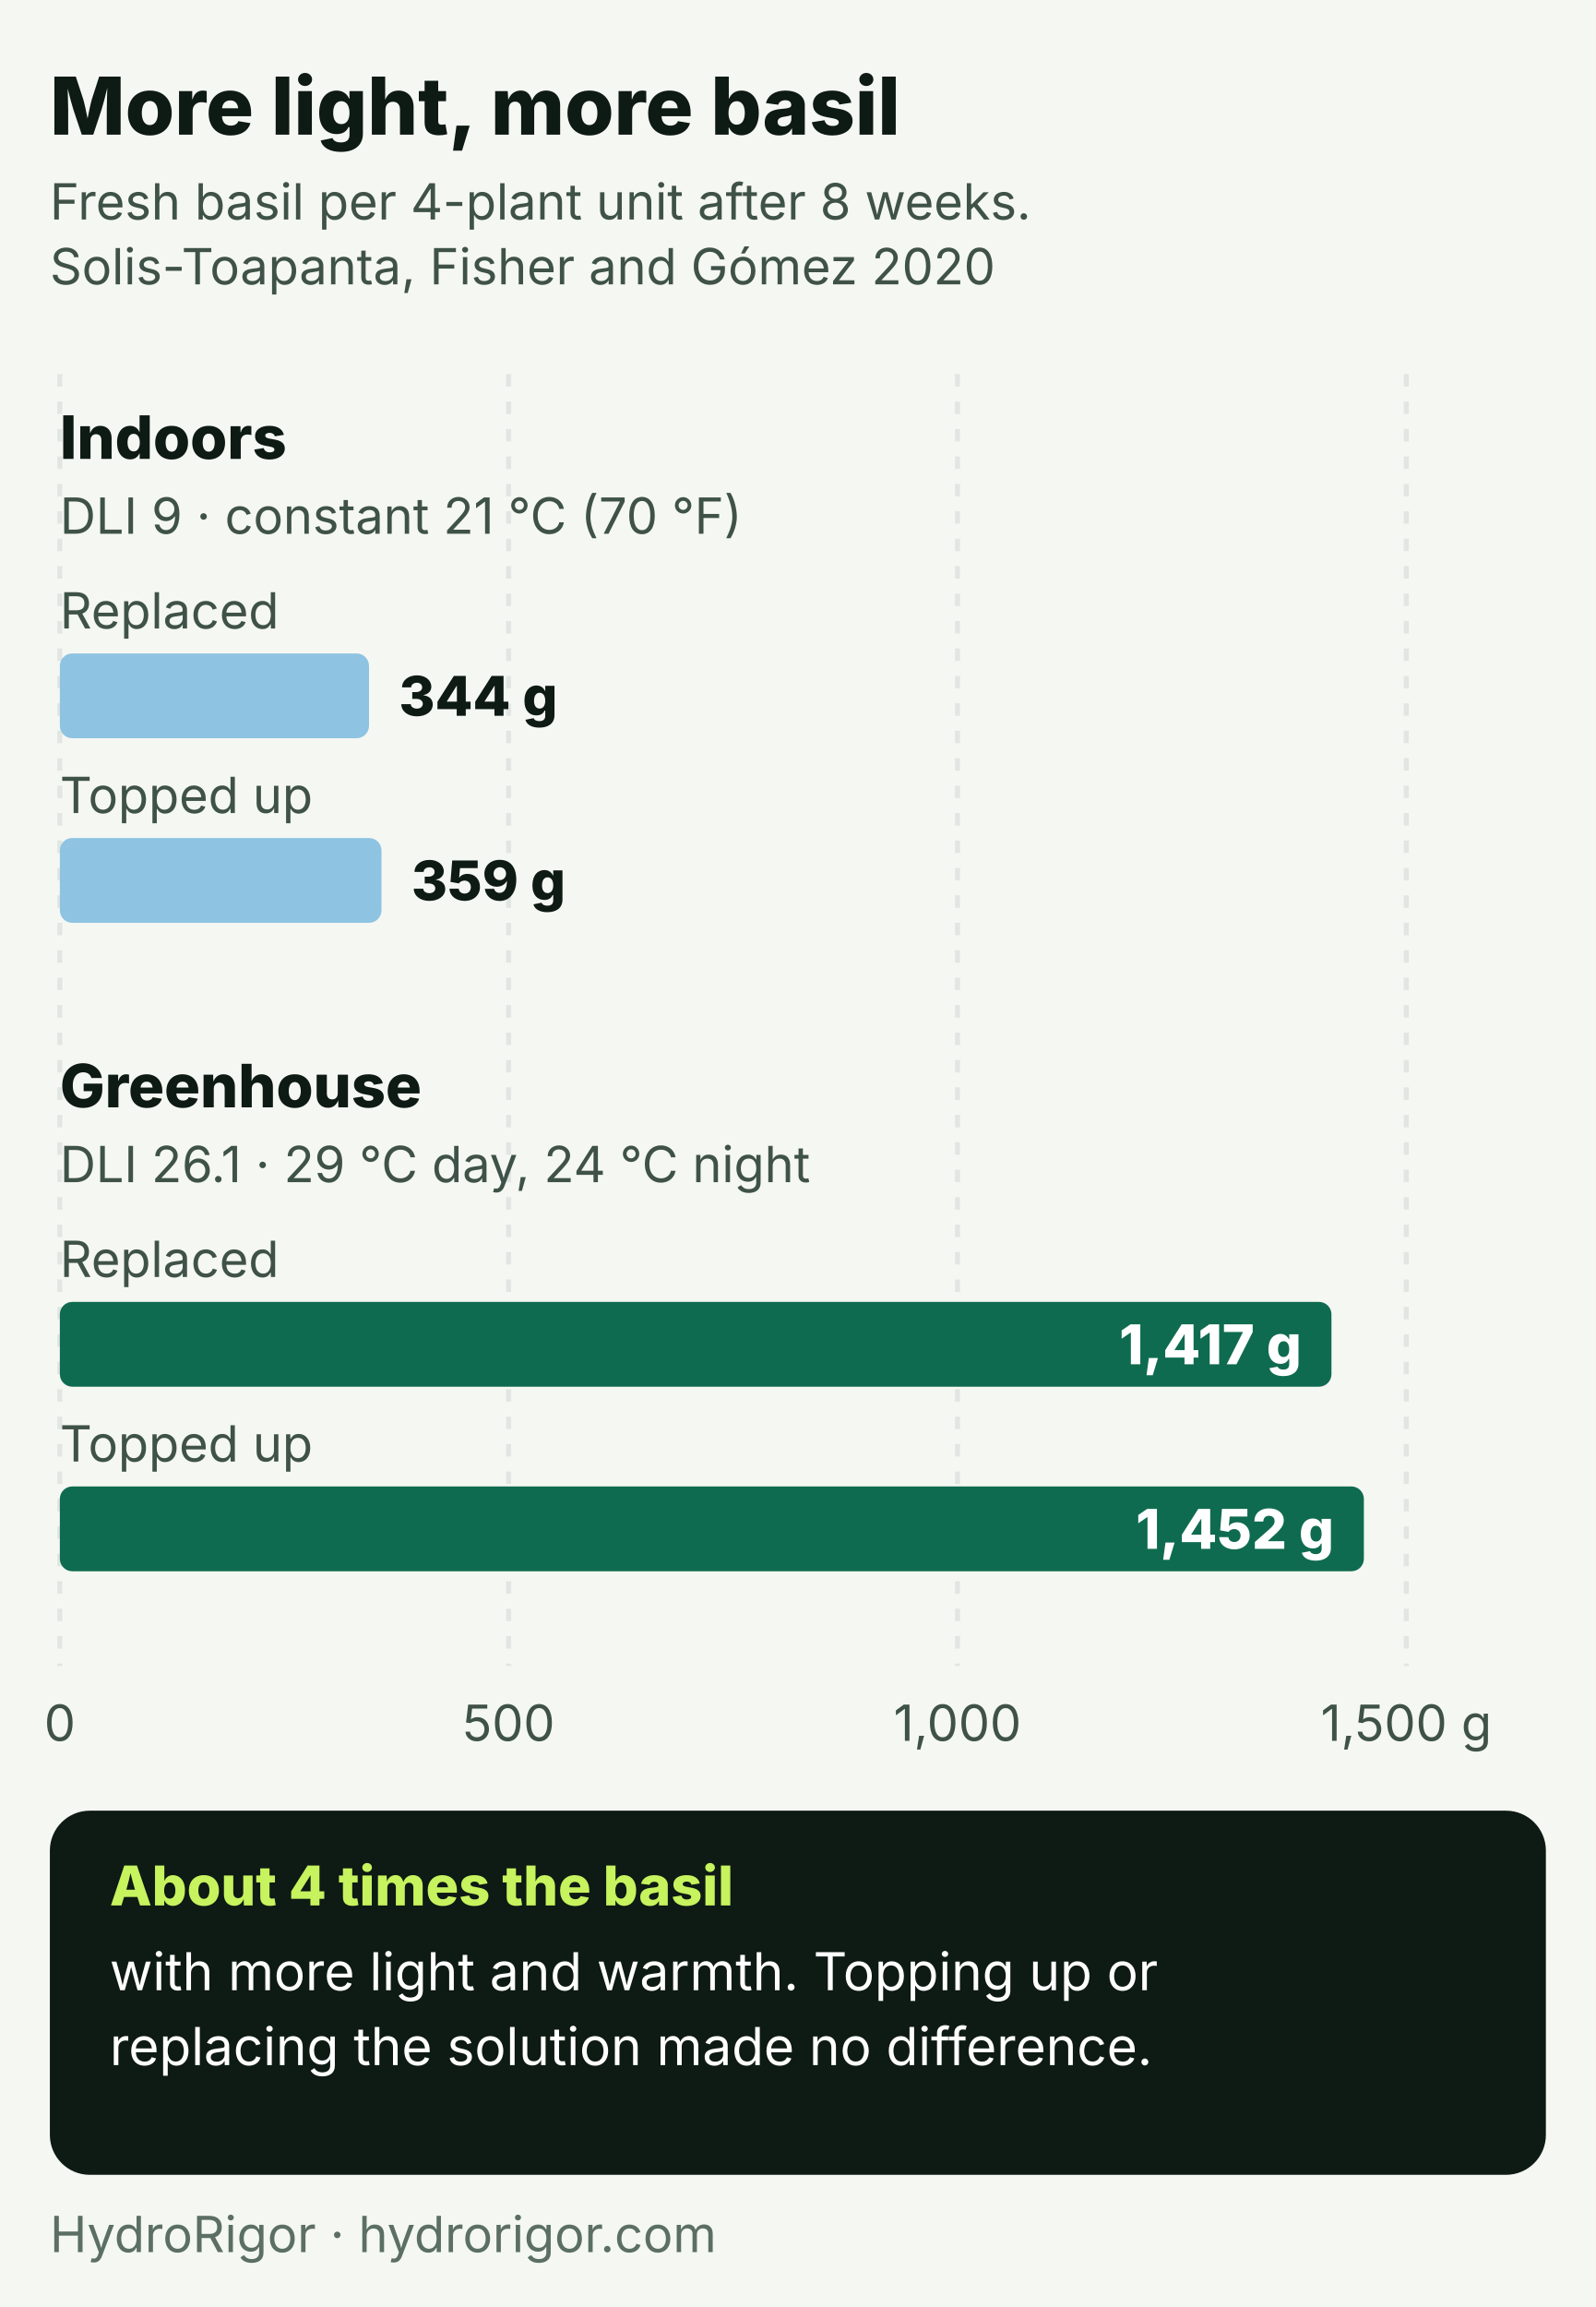
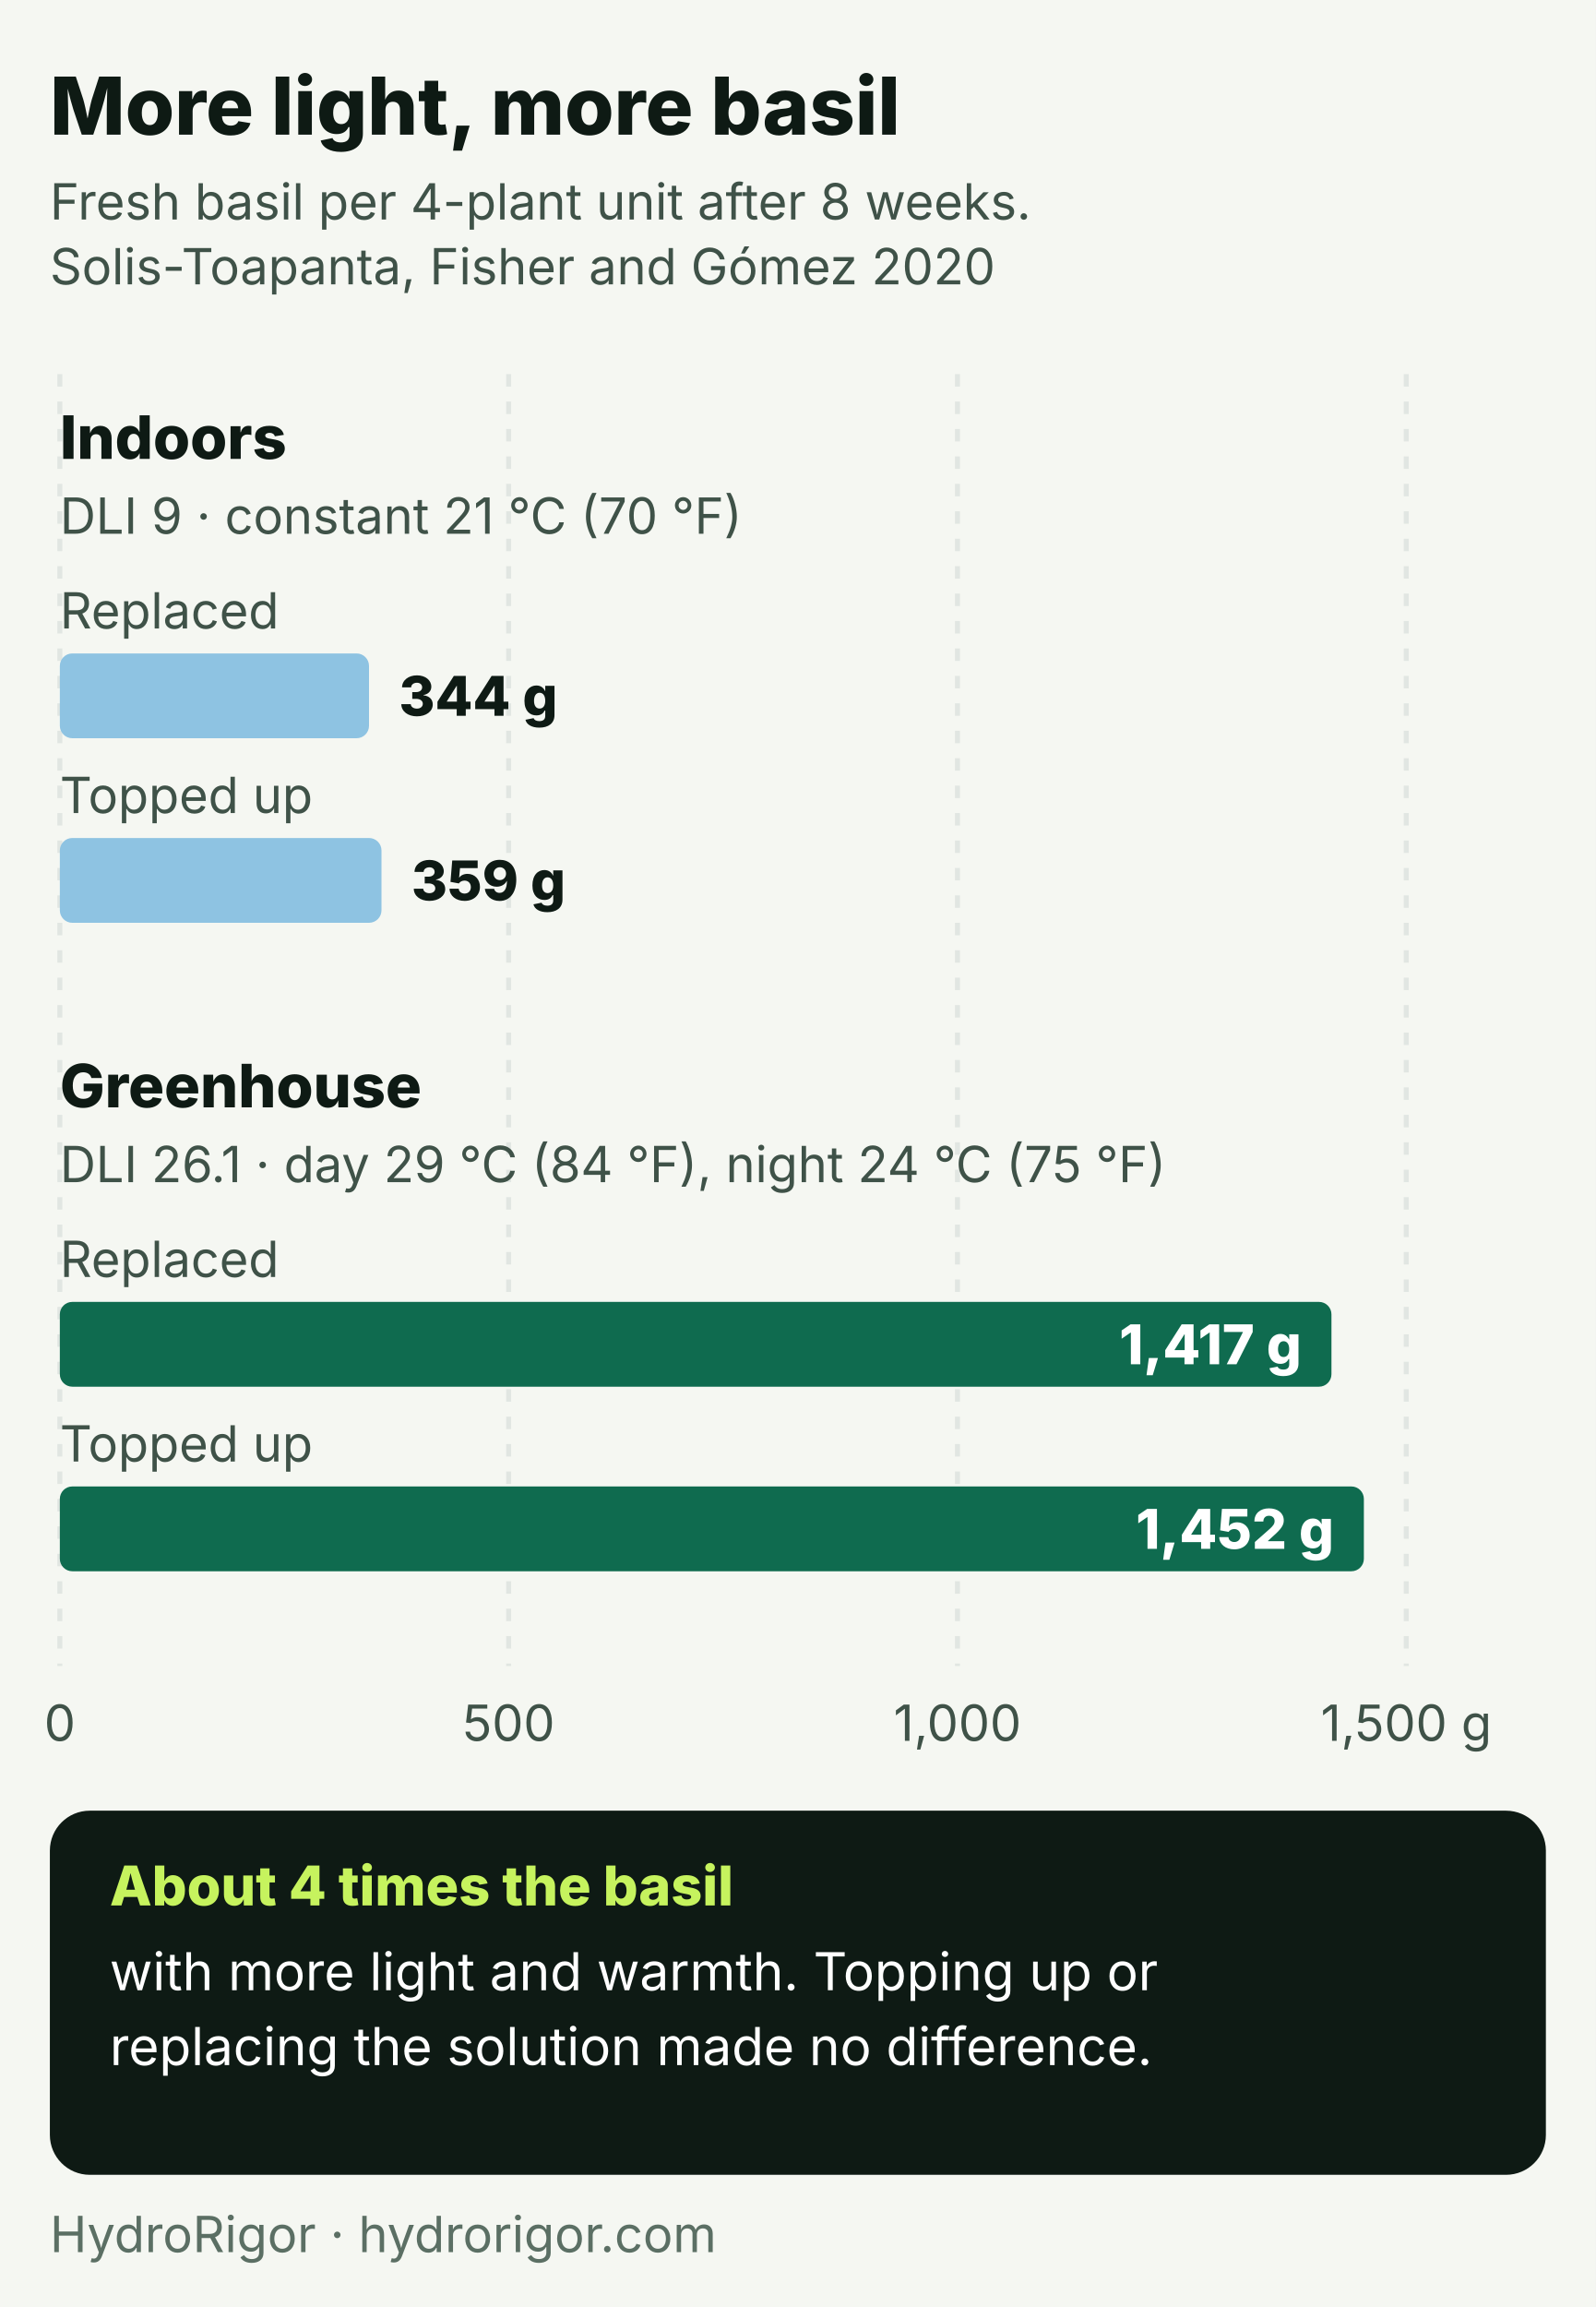
<svg xmlns="http://www.w3.org/2000/svg" viewBox="0 0 640 925" width="640" height="925" role="img" aria-labelledby="t d">
  <rect width="640" height="925" fill="#F5F7F2" />
  <text x="20" y="54" font-family="Plus Jakarta Sans, Inter, Arial, sans-serif" font-size="32" font-weight="800" fill="#0E1A14">More light, more basil</text>
  <g font-family="Inter, Arial, sans-serif">
    <text x="20" y="88" font-size="20" fill="#3F5248">Fresh basil per 4-plant unit after 8 weeks.</text>
    <text x="20" y="114" font-size="20" fill="#3F5248">Solis-Toapanta, Fisher and Gómez 2020</text>
    <path d="M24 150 L24 668" stroke="#E1E6E2" stroke-width="2" stroke-dasharray="5 6" />
    <text x="24" y="698" font-size="20" fill="#3F5248" text-anchor="middle">0</text>
    <path d="M204 150 L204 668" stroke="#E1E6E2" stroke-width="2" stroke-dasharray="5 6" />
    <text x="204" y="698" font-size="20" fill="#3F5248" text-anchor="middle">500</text>
    <path d="M384 150 L384 668" stroke="#E1E6E2" stroke-width="2" stroke-dasharray="5 6" />
    <text x="384" y="698" font-size="20" fill="#3F5248" text-anchor="middle">1,000</text>
    <path d="M564 150 L564 668" stroke="#E1E6E2" stroke-width="2" stroke-dasharray="5 6" />
    <text x="564" y="698" font-size="20" fill="#3F5248" text-anchor="middle">1,500 g</text>
    <text x="24" y="184" font-size="24" font-weight="800" fill="#0E1A14">Indoors</text>
    <text x="24" y="214" font-size="20" fill="#3F5248">DLI 9 · constant 21 °C (70 °F)</text>
    <text x="24" y="252" font-size="20" fill="#3F5248">Replaced</text>
    <rect x="24" y="262" width="124" height="34" rx="5" fill="#8EC3E2" />
    <text x="160" y="287" font-size="22" font-weight="800" fill="#0E1A14">344 g</text>
    <text x="24" y="326" font-size="20" fill="#3F5248">Topped up</text>
    <rect x="24" y="336" width="129" height="34" rx="5" fill="#8EC3E2" />
    <text x="165" y="361" font-size="22" font-weight="800" fill="#0E1A14">359 g</text>
    <text x="24" y="444" font-size="24" font-weight="800" fill="#0E1A14">Greenhouse</text>
-     <text x="24" y="474" font-size="20" fill="#3F5248">DLI 26.1 · 29 °C day, 24 °C night</text>
+     <text x="24" y="474" font-size="20" fill="#3F5248">DLI 26.1 · day 29 °C (84 °F), night 24 °C (75 °F)</text>
    <text x="24" y="512" font-size="20" fill="#3F5248">Replaced</text>
    <rect x="24" y="522" width="510" height="34" rx="5" fill="#0F6B4F" />
    <text x="522" y="547" font-size="22" font-weight="800" fill="#FFFFFF" text-anchor="end">1,417 g</text>
    <text x="24" y="586" font-size="20" fill="#3F5248">Topped up</text>
    <rect x="24" y="596" width="523" height="34" rx="5" fill="#0F6B4F" />
    <text x="535" y="621" font-size="22" font-weight="800" fill="#FFFFFF" text-anchor="end">1,452 g</text>
    <rect x="20" y="726" width="600" height="146" rx="16" fill="#0E1A14" />
    <text x="44" y="764" font-size="22" font-weight="800" fill="#C6F35E">About 4 times the basil</text>
    <text x="44" y="798" font-size="21" fill="#FFFFFF">with more light and warmth. Topping up or</text>
    <text x="44" y="828" font-size="21" fill="#FFFFFF">replacing the solution made no difference.</text>
    <text x="20" y="903" font-size="20" fill="#5B6F64">HydroRigor · hydrorigor.com</text>
  </g>
</svg>
